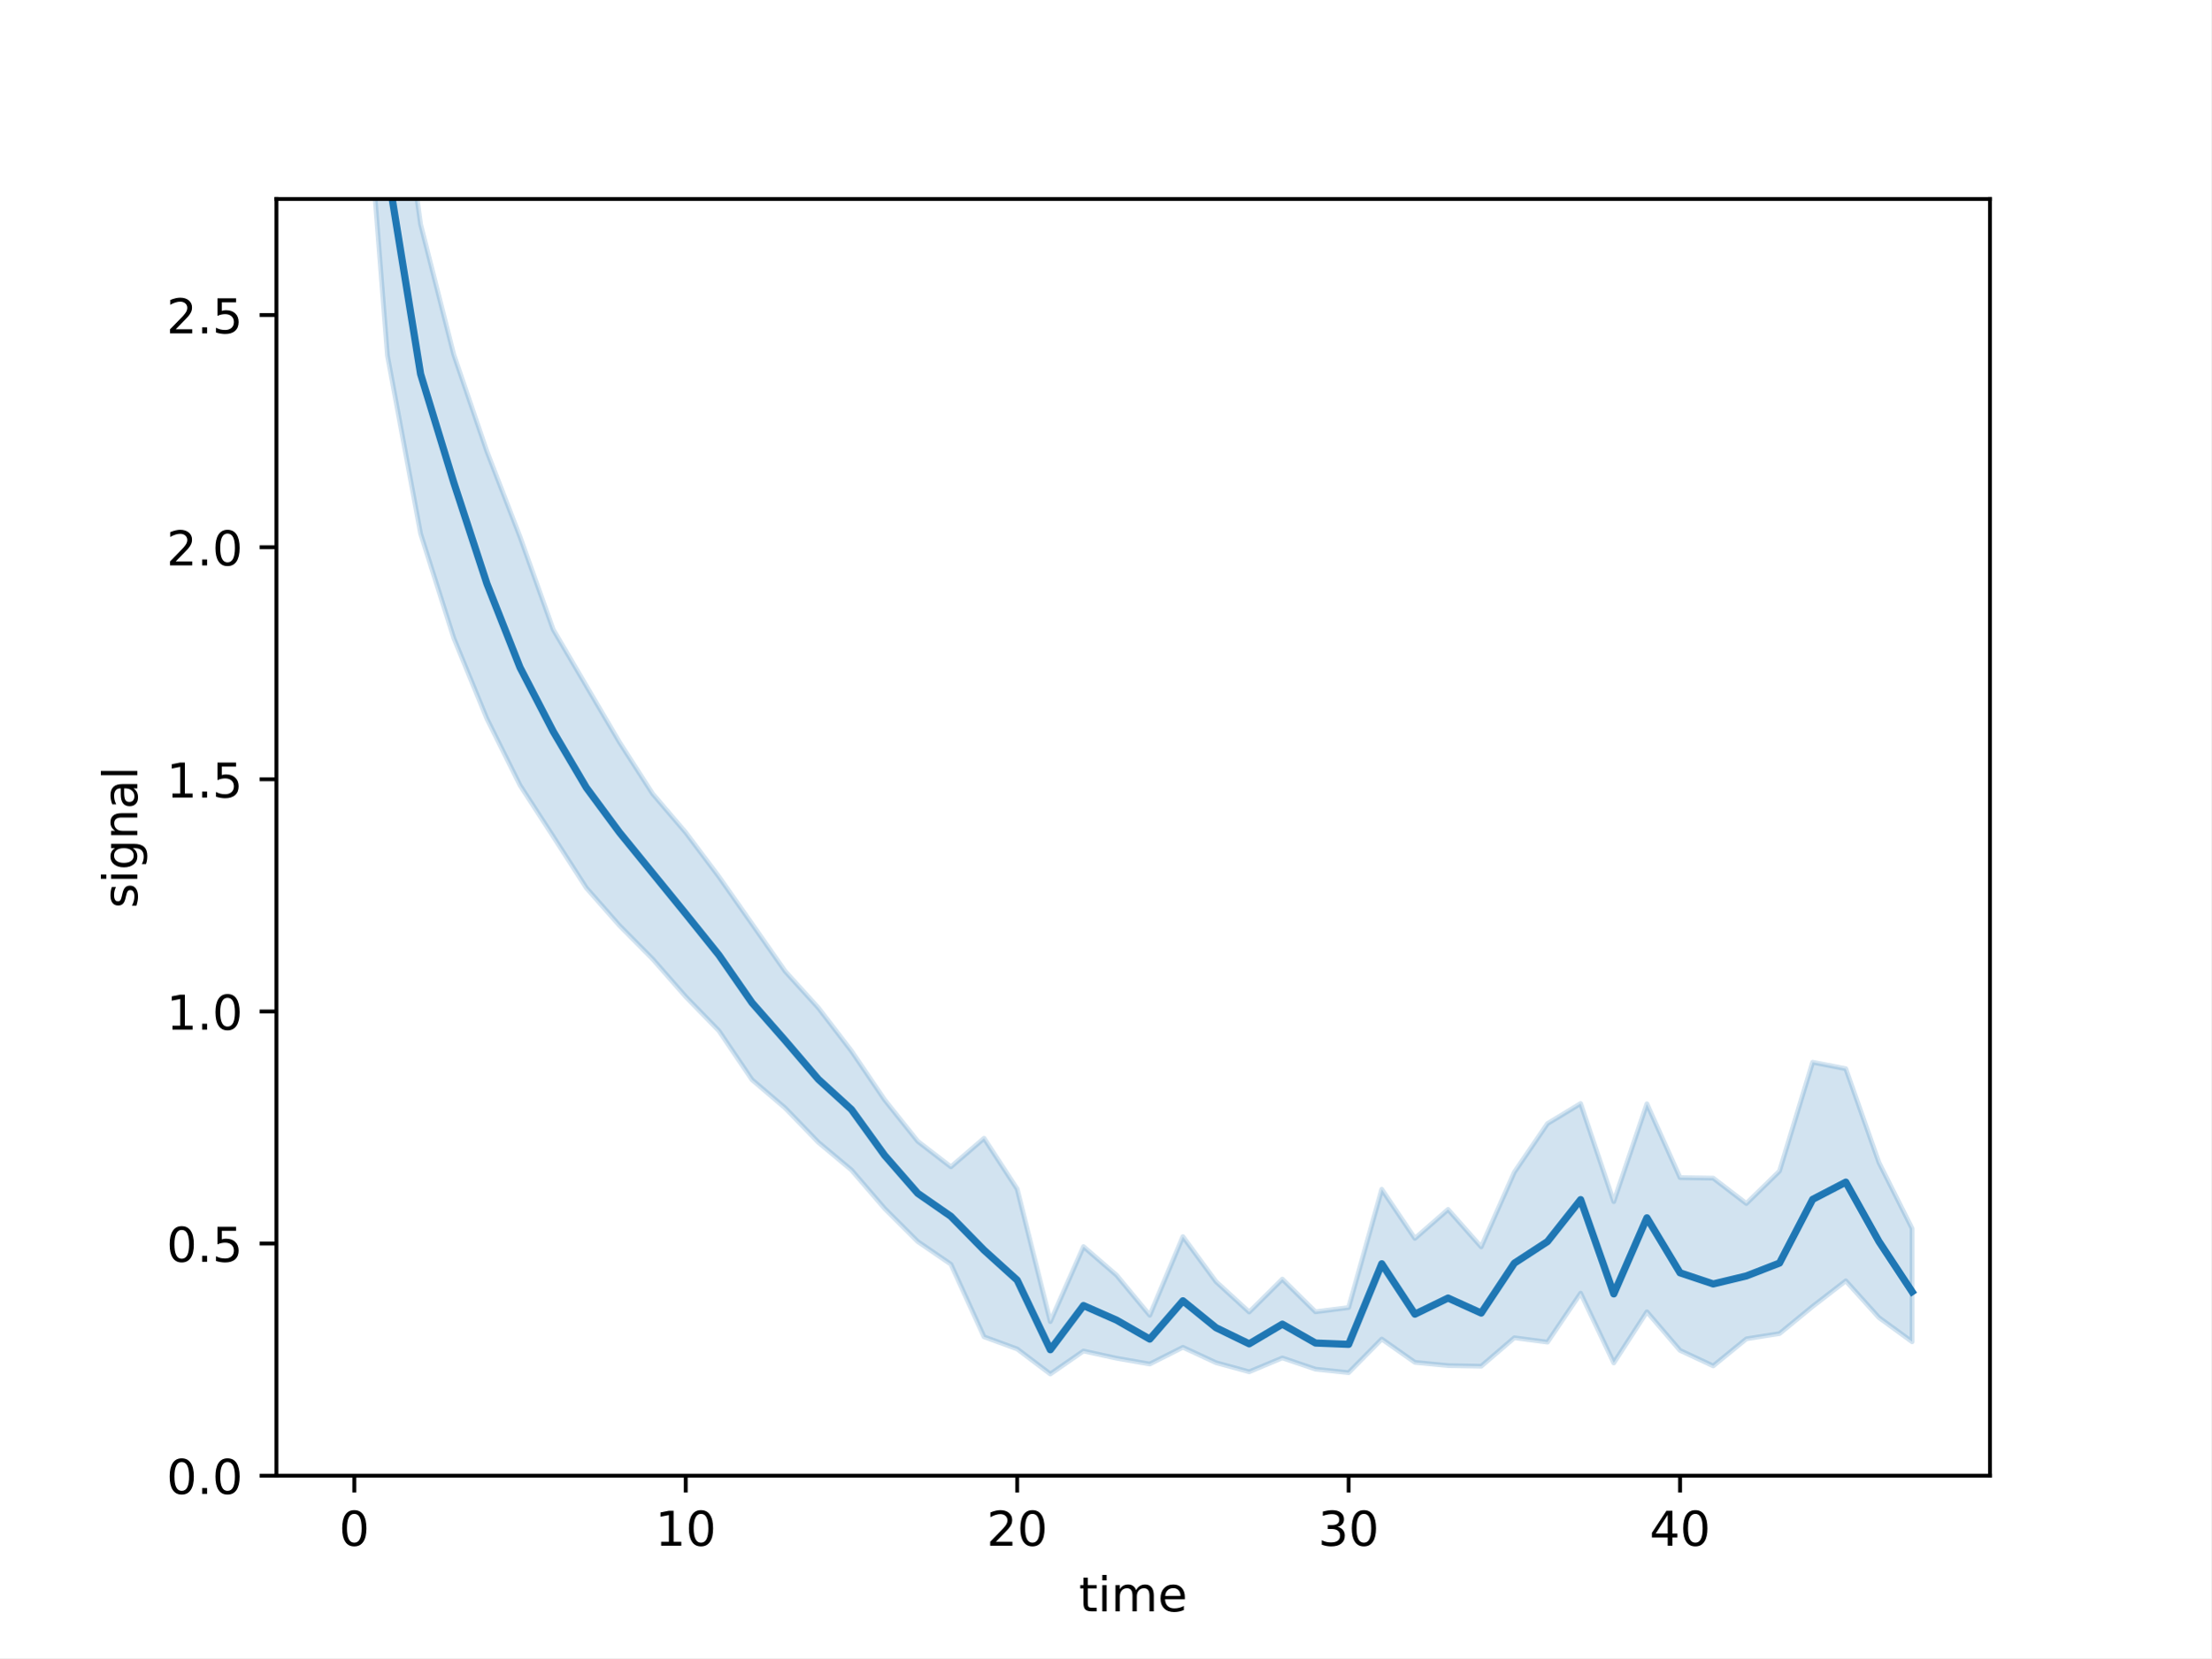
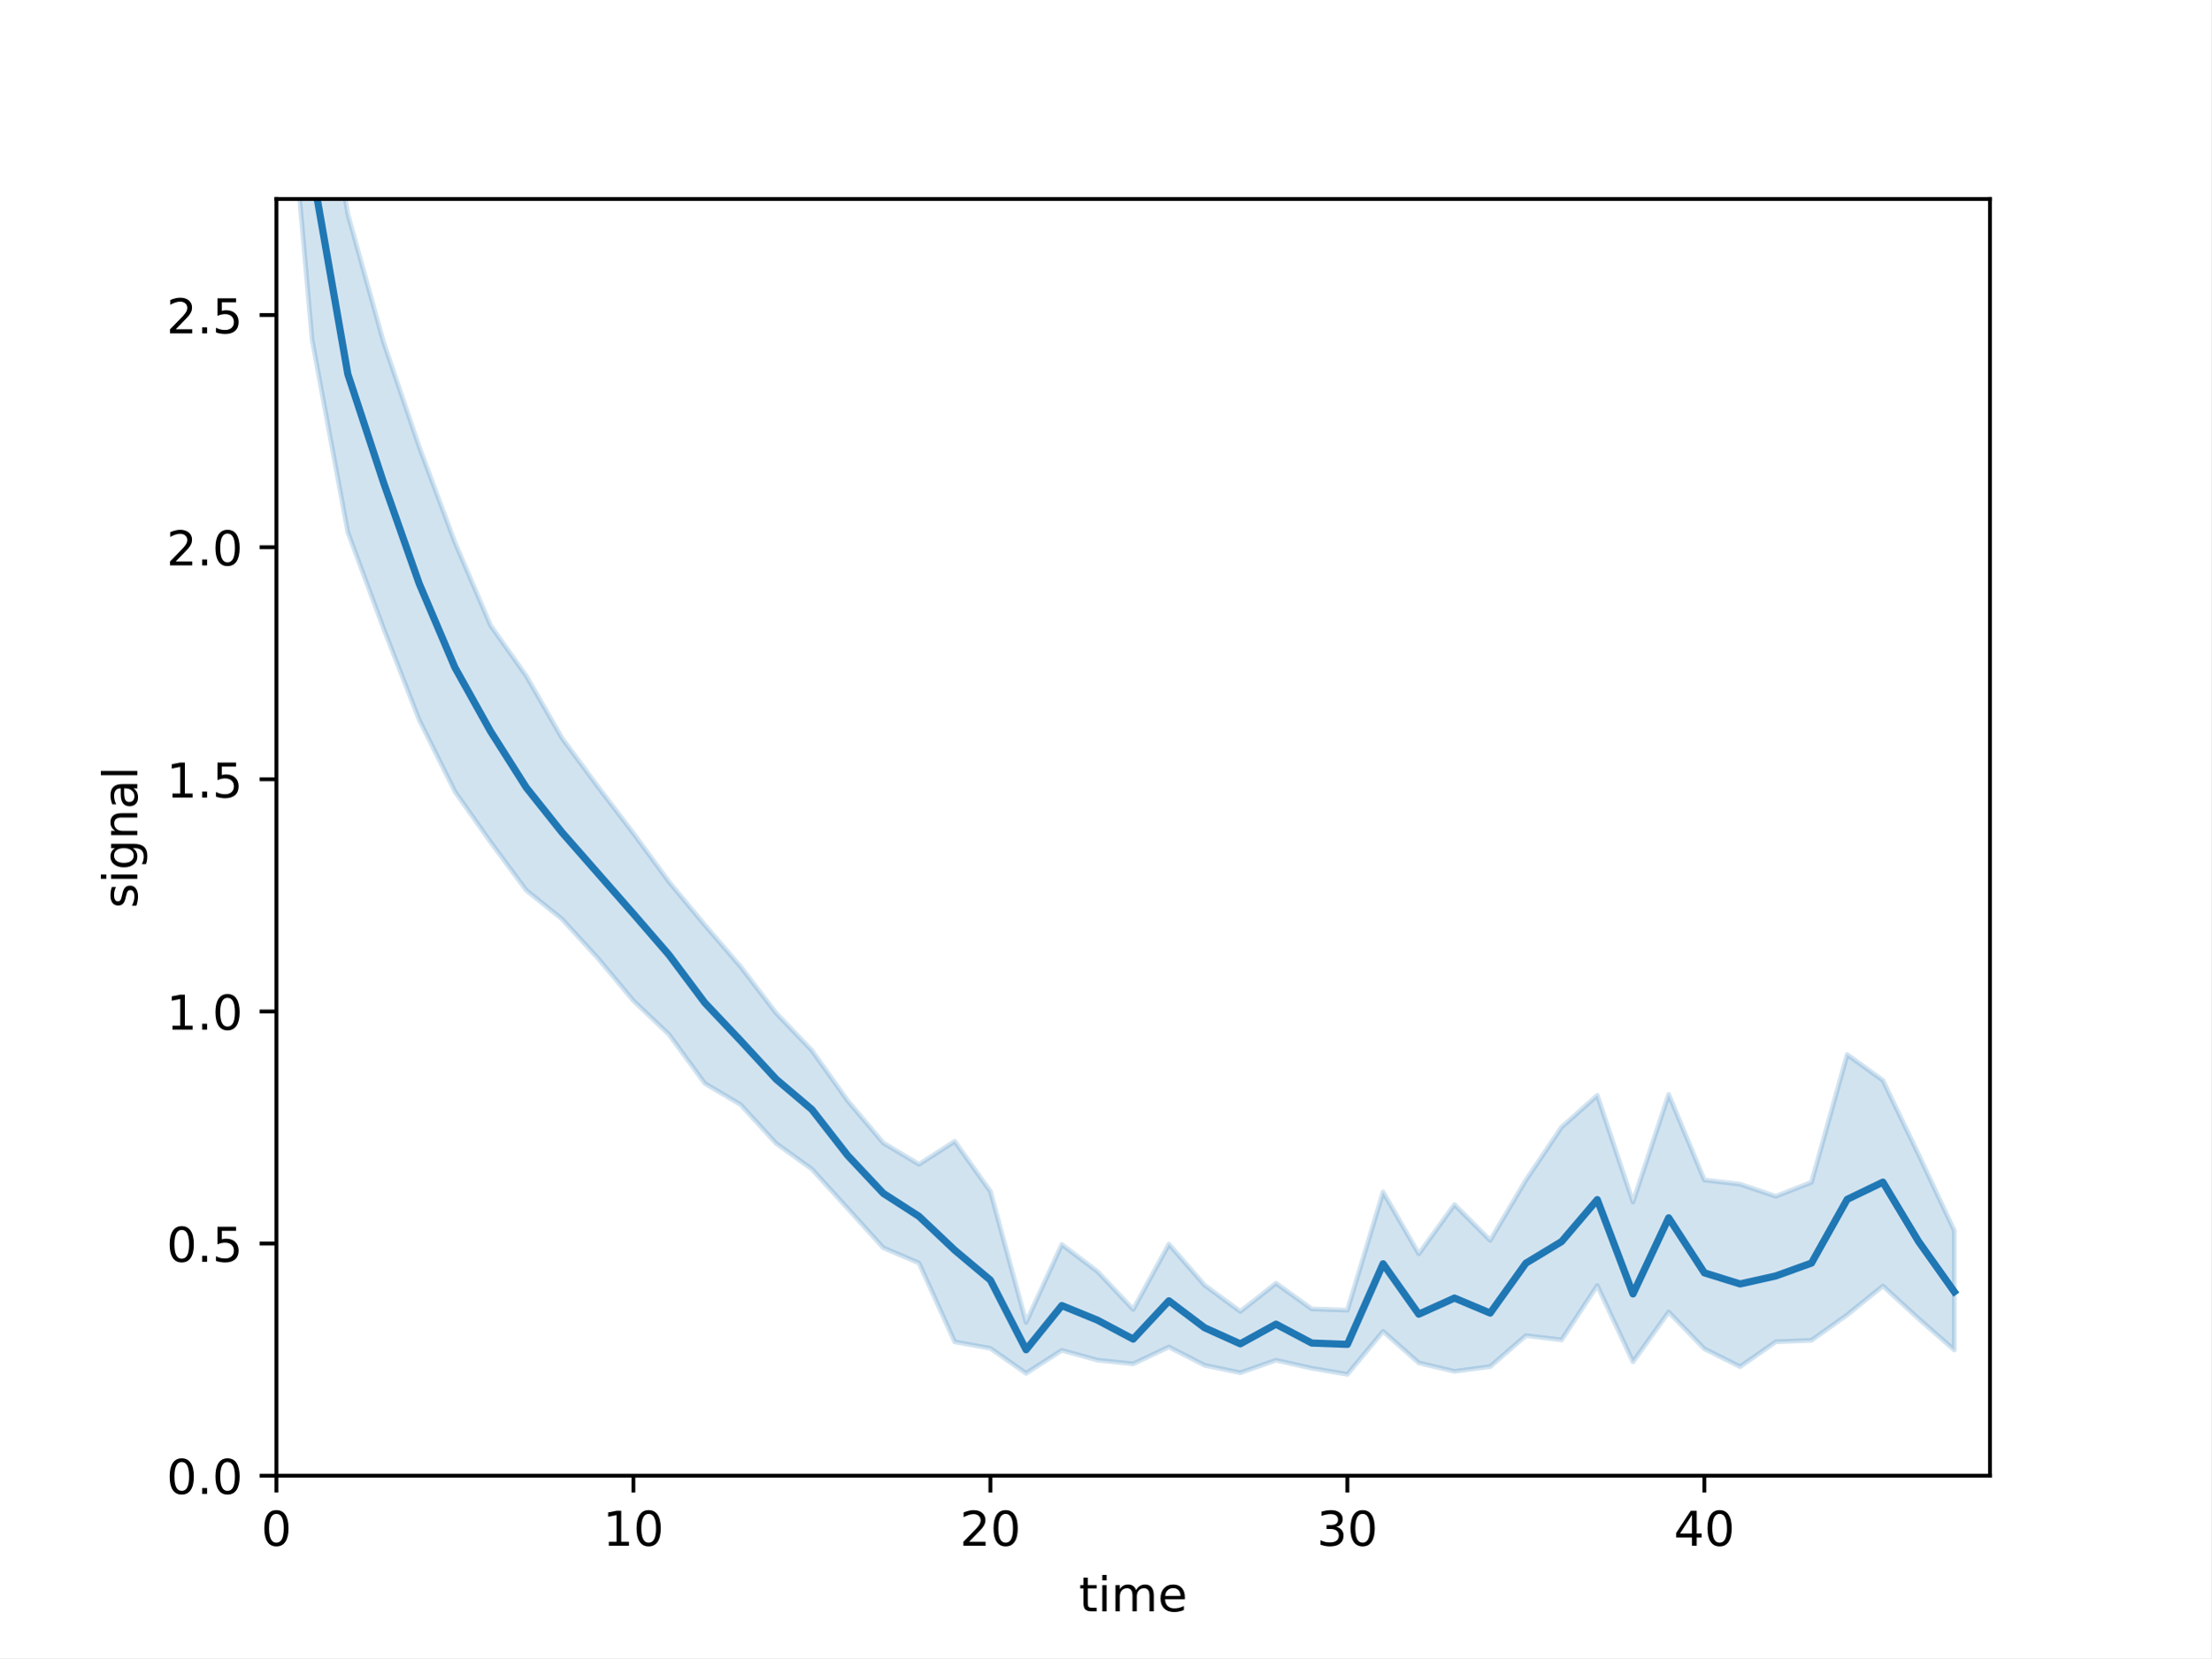
<svg xmlns="http://www.w3.org/2000/svg" xmlns:xlink="http://www.w3.org/1999/xlink" width="460.8pt" height="345.6pt" viewBox="0 0 460.8 345.6" version="1.1">
  <defs>
    <style type="text/css">*{stroke-linejoin: round; stroke-linecap: butt}</style>
  </defs>
  <g id="figure_1">
    <g id="patch_1">
      <path d="M 0 345.6  L 460.8 345.6  L 460.8 0  L 0 0  z " style="fill: #ffffff" />
    </g>
    <g id="axes_1">
      <g id="patch_2">
        <path d="M 57.6 307.584  L 414.72 307.584  L 414.72 41.472  L 57.6 41.472  z " style="fill: #ffffff" />
      </g>
      <g id="PolyCollection_1">
-         <path d="M 73.833 -89.397  L 73.833 -13.887  L 80.74 74.113  L 87.648 111.234  L 94.555 132.969  L 101.463 149.805  L 108.37 163.678  L 115.278 174.329  L 122.186 185.063  L 129.093 192.906  L 136.001 199.876  L 142.908 207.745  L 149.816 214.849  L 156.723 225.057  L 163.631 230.945  L 170.538 238.093  L 177.446 243.866  L 184.353 251.89  L 191.261 258.784  L 198.169 263.513  L 205.076 278.639  L 211.984 281.168  L 218.891 286.388  L 225.799 281.597  L 232.706 283.109  L 239.614 284.309  L 246.521 280.825  L 253.429 284.036  L 260.336 285.927  L 267.244 283.04  L 274.151 285.38  L 281.059 286.109  L 287.967 279.103  L 294.874 283.965  L 301.782 284.637  L 308.689 284.766  L 315.597 278.838  L 322.504 279.749  L 329.412 269.539  L 336.319 284.078  L 343.227 273.42  L 350.134 281.476  L 357.042 284.7  L 363.95 279.06  L 370.857 277.965  L 377.765 272.302  L 384.672 266.969  L 391.58 274.632  L 398.487 279.665  L 398.487 256.048  L 398.487 256.048  L 391.58 242.308  L 384.672 222.76  L 377.765 221.407  L 370.857 244.089  L 363.95 250.857  L 357.042 245.564  L 350.134 245.454  L 343.227 230.068  L 336.319 250.464  L 329.412 230.011  L 322.504 234.192  L 315.597 244.325  L 308.689 259.897  L 301.782 252.088  L 294.874 258.127  L 287.967 247.89  L 281.059 272.54  L 274.151 273.428  L 267.244 266.611  L 260.336 273.475  L 253.429 267.145  L 246.521 257.751  L 239.614 274.156  L 232.706 265.807  L 225.799 259.834  L 218.891 275.474  L 211.984 247.836  L 205.076 237.254  L 198.169 243.21  L 191.261 237.886  L 184.353 229.242  L 177.446 219.066  L 170.538 210.065  L 163.631 202.451  L 156.723 192.58  L 149.816 182.73  L 142.908 173.532  L 136.001 165.439  L 129.093 154.699  L 122.186 142.958  L 115.278 131.199  L 108.37 111.899  L 101.463 94.09  L 94.555 73.886  L 87.648 46.738  L 80.74 -2.695  L 73.833 -89.397  z " clip-path="url(#pe0c466bf73)" style="fill: #1f77b4; fill-opacity: 0.2; stroke: #1f77b4; stroke-opacity: 0.2" />
+         <path d="M 57.6 -93.882  L 57.6 -13.515  L 65.04 70.77  L 72.48 110.903  L 79.92 130.96  L 87.36 150.034  L 94.8 164.972  L 102.24 175.531  L 109.68 185.574  L 117.12 191.559  L 124.56 199.663  L 132 208.579  L 139.44 215.634  L 146.88 225.821  L 154.32 230.219  L 161.76 238.33  L 169.2 243.679  L 176.64 251.853  L 184.08 260.082  L 191.52 263.25  L 198.96 279.69  L 206.4 281.033  L 213.84 286.241  L 221.28 281.446  L 228.72 283.502  L 236.16 284.269  L 243.6 280.749  L 251.04 284.569  L 258.48 286.124  L 265.92 283.516  L 273.36 285.183  L 280.8 286.456  L 288.24 277.482  L 295.68 284.068  L 303.12 285.841  L 310.56 284.832  L 318 278.384  L 325.44 279.276  L 332.88 267.952  L 340.32 283.856  L 347.76 273.461  L 355.2 281.145  L 362.64 284.856  L 370.08 279.67  L 377.52 279.366  L 384.96 274.058  L 392.4 268.036  L 399.84 274.851  L 407.28 281.376  L 407.28 256.507  L 407.28 256.507  L 399.84 240.653  L 392.4 225.189  L 384.96 219.813  L 377.52 246.426  L 370.08 249.35  L 362.64 246.832  L 355.2 245.956  L 347.76 228.117  L 340.32 250.553  L 332.88 228.321  L 325.44 234.937  L 318 245.981  L 310.56 258.532  L 303.12 251.075  L 295.68 261.353  L 288.24 248.459  L 280.8 273.093  L 273.36 272.823  L 265.92 267.475  L 258.48 273.358  L 251.04 267.871  L 243.6 259.326  L 236.16 272.933  L 228.72 265.028  L 221.28 259.398  L 213.84 275.623  L 206.4 248.34  L 198.96 237.892  L 191.52 242.685  L 184.08 238.23  L 176.64 229.422  L 169.2 218.958  L 161.76 211.191  L 154.32 201.461  L 146.88 192.808  L 139.44 183.839  L 132 173.693  L 124.56 163.912  L 117.12 153.853  L 109.68 140.893  L 102.24 130.38  L 94.8 113.056  L 87.36 93.15  L 79.92 71.293  L 72.48 44.636  L 65.04 -0.36  L 57.6 -93.882  z " clip-path="url(#p9459d9e7d5)" style="fill: #1f77b4; fill-opacity: 0.2; stroke: #1f77b4; stroke-opacity: 0.2" />
      </g>
      <g id="matplotlib.axis_1">
        <g id="xtick_1">
          <g id="line2d_1">
            <defs>
-               <path id="m468555a3ab" d="M 0 0  L 0 3.5  " style="stroke: #000000; stroke-width: 0.8" />
-             </defs>
-             <g>
-               <use xlink:href="#m468555a3ab" x="73.833" y="307.584" style="stroke: #000000; stroke-width: 0.8" />
+               <path id="mb72759cccd" d="M 0 0  L 0 3.5  " style="stroke: #000000; stroke-width: 0.8" />
+             </defs>
+             <g>
+               <use xlink:href="#mb72759cccd" x="57.6" y="307.584" style="stroke: #000000; stroke-width: 0.8" />
            </g>
          </g>
          <g id="text_1">
-             <g transform="translate(70.65148 322.1824) scale(0.1 -0.1)">
+             <g transform="translate(54.41875 322.1824) scale(0.1 -0.1)">
              <defs>
                <path id="DejaVuSans-30" d="M 2034 4250  Q 1547 4250 1301 3770  Q 1056 3291 1056 2328  Q 1056 1369 1301 889  Q 1547 409 2034 409  Q 2525 409 2770 889  Q 3016 1369 3016 2328  Q 3016 3291 2770 3770  Q 2525 4250 2034 4250  z M 2034 4750  Q 2819 4750 3233 4129  Q 3647 3509 3647 2328  Q 3647 1150 3233 529  Q 2819 -91 2034 -91  Q 1250 -91 836 529  Q 422 1150 422 2328  Q 422 3509 836 4129  Q 1250 4750 2034 4750  z " transform="scale(0.015625)" />
              </defs>
              <use xlink:href="#DejaVuSans-30" />
            </g>
          </g>
        </g>
        <g id="xtick_2">
          <g id="line2d_2">
            <g>
-               <use xlink:href="#m468555a3ab" x="142.908" y="307.584" style="stroke: #000000; stroke-width: 0.8" />
+               <use xlink:href="#mb72759cccd" x="132" y="307.584" style="stroke: #000000; stroke-width: 0.8" />
            </g>
          </g>
          <g id="text_2">
-             <g transform="translate(136.5457 322.1824) scale(0.1 -0.1)">
+             <g transform="translate(125.6375 322.1824) scale(0.1 -0.1)">
              <defs>
                <path id="DejaVuSans-31" d="M 794 531  L 1825 531  L 1825 4091  L 703 3866  L 703 4441  L 1819 4666  L 2450 4666  L 2450 531  L 3481 531  L 3481 0  L 794 0  L 794 531  z " transform="scale(0.015625)" />
              </defs>
              <use xlink:href="#DejaVuSans-31" />
              <use xlink:href="#DejaVuSans-30" x="63.623" />
            </g>
          </g>
        </g>
        <g id="xtick_3">
          <g id="line2d_3">
            <g>
-               <use xlink:href="#m468555a3ab" x="211.984" y="307.584" style="stroke: #000000; stroke-width: 0.8" />
+               <use xlink:href="#mb72759cccd" x="206.4" y="307.584" style="stroke: #000000; stroke-width: 0.8" />
            </g>
          </g>
          <g id="text_3">
-             <g transform="translate(205.6211 322.1824) scale(0.1 -0.1)">
+             <g transform="translate(200.0375 322.1824) scale(0.1 -0.1)">
              <defs>
                <path id="DejaVuSans-32" d="M 1228 531  L 3431 531  L 3431 0  L 469 0  L 469 531  Q 828 903 1448 1529  Q 2069 2156 2228 2338  Q 2531 2678 2651 2914  Q 2772 3150 2772 3378  Q 2772 3750 2511 3984  Q 2250 4219 1831 4219  Q 1534 4219 1204 4116  Q 875 4013 500 3803  L 500 4441  Q 881 4594 1212 4672  Q 1544 4750 1819 4750  Q 2544 4750 2975 4387  Q 3406 4025 3406 3419  Q 3406 3131 3298 2873  Q 3191 2616 2906 2266  Q 2828 2175 2409 1742  Q 1991 1309 1228 531  z " transform="scale(0.015625)" />
              </defs>
              <use xlink:href="#DejaVuSans-32" />
              <use xlink:href="#DejaVuSans-30" x="63.623" />
            </g>
          </g>
        </g>
        <g id="xtick_4">
          <g id="line2d_4">
            <g>
-               <use xlink:href="#m468555a3ab" x="281.059" y="307.584" style="stroke: #000000; stroke-width: 0.8" />
+               <use xlink:href="#mb72759cccd" x="280.8" y="307.584" style="stroke: #000000; stroke-width: 0.8" />
            </g>
          </g>
          <g id="text_4">
-             <g transform="translate(274.6965 322.1824) scale(0.1 -0.1)">
+             <g transform="translate(274.4375 322.1824) scale(0.1 -0.1)">
              <defs>
                <path id="DejaVuSans-33" d="M 2597 2516  Q 3050 2419 3304 2112  Q 3559 1806 3559 1356  Q 3559 666 3084 287  Q 2609 -91 1734 -91  Q 1441 -91 1130 -33  Q 819 25 488 141  L 488 750  Q 750 597 1062 519  Q 1375 441 1716 441  Q 2309 441 2620 675  Q 2931 909 2931 1356  Q 2931 1769 2642 2001  Q 2353 2234 1838 2234  L 1294 2234  L 1294 2753  L 1863 2753  Q 2328 2753 2575 2939  Q 2822 3125 2822 3475  Q 2822 3834 2567 4026  Q 2313 4219 1838 4219  Q 1578 4219 1281 4162  Q 984 4106 628 3988  L 628 4550  Q 988 4650 1302 4700  Q 1616 4750 1894 4750  Q 2613 4750 3031 4423  Q 3450 4097 3450 3541  Q 3450 3153 3228 2886  Q 3006 2619 2597 2516  z " transform="scale(0.015625)" />
              </defs>
              <use xlink:href="#DejaVuSans-33" />
              <use xlink:href="#DejaVuSans-30" x="63.623" />
            </g>
          </g>
        </g>
        <g id="xtick_5">
          <g id="line2d_5">
            <g>
-               <use xlink:href="#m468555a3ab" x="350.134" y="307.584" style="stroke: #000000; stroke-width: 0.8" />
+               <use xlink:href="#mb72759cccd" x="355.2" y="307.584" style="stroke: #000000; stroke-width: 0.8" />
            </g>
          </g>
          <g id="text_5">
-             <g transform="translate(343.772 322.1824) scale(0.1 -0.1)">
+             <g transform="translate(348.8375 322.1824) scale(0.1 -0.1)">
              <defs>
                <path id="DejaVuSans-34" d="M 2419 4116  L 825 1625  L 2419 1625  L 2419 4116  z M 2253 4666  L 3047 4666  L 3047 1625  L 3713 1625  L 3713 1100  L 3047 1100  L 3047 0  L 2419 0  L 2419 1100  L 313 1100  L 313 1709  L 2253 4666  z " transform="scale(0.015625)" />
              </defs>
              <use xlink:href="#DejaVuSans-34" />
              <use xlink:href="#DejaVuSans-30" x="63.623" />
            </g>
          </g>
        </g>
        <g id="text_6">
          <g transform="translate(224.8639 335.8606) scale(0.1 -0.1)">
            <defs>
              <path id="DejaVuSans-74" d="M 1172 4494  L 1172 3500  L 2356 3500  L 2356 3053  L 1172 3053  L 1172 1153  Q 1172 725 1289 603  Q 1406 481 1766 481  L 2356 481  L 2356 0  L 1766 0  Q 1100 0 847 248  Q 594 497 594 1153  L 594 3053  L 172 3053  L 172 3500  L 594 3500  L 594 4494  L 1172 4494  z " transform="scale(0.015625)" />
              <path id="DejaVuSans-69" d="M 603 3500  L 1178 3500  L 1178 0  L 603 0  L 603 3500  z M 603 4863  L 1178 4863  L 1178 4134  L 603 4134  L 603 4863  z " transform="scale(0.015625)" />
              <path id="DejaVuSans-6d" d="M 3328 2828  Q 3544 3216 3844 3400  Q 4144 3584 4550 3584  Q 5097 3584 5394 3201  Q 5691 2819 5691 2113  L 5691 0  L 5113 0  L 5113 2094  Q 5113 2597 4934 2840  Q 4756 3084 4391 3084  Q 3944 3084 3684 2787  Q 3425 2491 3425 1978  L 3425 0  L 2847 0  L 2847 2094  Q 2847 2600 2669 2842  Q 2491 3084 2119 3084  Q 1678 3084 1418 2786  Q 1159 2488 1159 1978  L 1159 0  L 581 0  L 581 3500  L 1159 3500  L 1159 2956  Q 1356 3278 1631 3431  Q 1906 3584 2284 3584  Q 2666 3584 2933 3390  Q 3200 3197 3328 2828  z " transform="scale(0.015625)" />
              <path id="DejaVuSans-65" d="M 3597 1894  L 3597 1613  L 953 1613  Q 991 1019 1311 708  Q 1631 397 2203 397  Q 2534 397 2845 478  Q 3156 559 3463 722  L 3463 178  Q 3153 47 2828 -22  Q 2503 -91 2169 -91  Q 1331 -91 842 396  Q 353 884 353 1716  Q 353 2575 817 3079  Q 1281 3584 2069 3584  Q 2775 3584 3186 3129  Q 3597 2675 3597 1894  z M 3022 2063  Q 3016 2534 2758 2815  Q 2500 3097 2075 3097  Q 1594 3097 1305 2825  Q 1016 2553 972 2059  L 3022 2063  z " transform="scale(0.015625)" />
            </defs>
            <use xlink:href="#DejaVuSans-74" />
            <use xlink:href="#DejaVuSans-69" x="39.209" />
            <use xlink:href="#DejaVuSans-6d" x="66.992" />
            <use xlink:href="#DejaVuSans-65" x="164.404" />
          </g>
        </g>
      </g>
      <g id="matplotlib.axis_2">
        <g id="ytick_1">
          <g id="line2d_6">
            <defs>
-               <path id="m5b7502a8aa" d="M 0 0  L -3.5 0  " style="stroke: #000000; stroke-width: 0.8" />
-             </defs>
-             <g>
-               <use xlink:href="#m5b7502a8aa" x="57.6" y="307.584" style="stroke: #000000; stroke-width: 0.8" />
+               <path id="m45aba8be54" d="M 0 0  L -3.5 0  " style="stroke: #000000; stroke-width: 0.8" />
+             </defs>
+             <g>
+               <use xlink:href="#m45aba8be54" x="57.6" y="307.584" style="stroke: #000000; stroke-width: 0.8" />
            </g>
          </g>
          <g id="text_7">
            <g transform="translate(34.69687 311.3832) scale(0.1 -0.1)">
              <defs>
                <path id="DejaVuSans-2e" d="M 684 794  L 1344 794  L 1344 0  L 684 0  L 684 794  z " transform="scale(0.015625)" />
              </defs>
              <use xlink:href="#DejaVuSans-30" />
              <use xlink:href="#DejaVuSans-2e" x="63.623" />
              <use xlink:href="#DejaVuSans-30" x="95.41" />
            </g>
          </g>
        </g>
        <g id="ytick_2">
          <g id="line2d_7">
            <g>
-               <use xlink:href="#m5b7502a8aa" x="57.6" y="259.2" style="stroke: #000000; stroke-width: 0.8" />
+               <use xlink:href="#m45aba8be54" x="57.6" y="259.2" style="stroke: #000000; stroke-width: 0.8" />
            </g>
          </g>
          <g id="text_8">
            <g transform="translate(34.69687 262.9992) scale(0.1 -0.1)">
              <defs>
                <path id="DejaVuSans-35" d="M 691 4666  L 3169 4666  L 3169 4134  L 1269 4134  L 1269 2991  Q 1406 3038 1543 3061  Q 1681 3084 1819 3084  Q 2600 3084 3056 2656  Q 3513 2228 3513 1497  Q 3513 744 3044 326  Q 2575 -91 1722 -91  Q 1428 -91 1123 -41  Q 819 9 494 109  L 494 744  Q 775 591 1075 516  Q 1375 441 1709 441  Q 2250 441 2565 725  Q 2881 1009 2881 1497  Q 2881 1984 2565 2268  Q 2250 2553 1709 2553  Q 1456 2553 1204 2497  Q 953 2441 691 2322  L 691 4666  z " transform="scale(0.015625)" />
              </defs>
              <use xlink:href="#DejaVuSans-30" />
              <use xlink:href="#DejaVuSans-2e" x="63.623" />
              <use xlink:href="#DejaVuSans-35" x="95.41" />
            </g>
          </g>
        </g>
        <g id="ytick_3">
          <g id="line2d_8">
            <g>
-               <use xlink:href="#m5b7502a8aa" x="57.6" y="210.816" style="stroke: #000000; stroke-width: 0.8" />
+               <use xlink:href="#m45aba8be54" x="57.6" y="210.816" style="stroke: #000000; stroke-width: 0.8" />
            </g>
          </g>
          <g id="text_9">
            <g transform="translate(34.69687 214.6152) scale(0.1 -0.1)">
              <use xlink:href="#DejaVuSans-31" />
              <use xlink:href="#DejaVuSans-2e" x="63.623" />
              <use xlink:href="#DejaVuSans-30" x="95.41" />
            </g>
          </g>
        </g>
        <g id="ytick_4">
          <g id="line2d_9">
            <g>
-               <use xlink:href="#m5b7502a8aa" x="57.6" y="162.432" style="stroke: #000000; stroke-width: 0.8" />
+               <use xlink:href="#m45aba8be54" x="57.6" y="162.432" style="stroke: #000000; stroke-width: 0.8" />
            </g>
          </g>
          <g id="text_10">
            <g transform="translate(34.69687 166.2312) scale(0.1 -0.1)">
              <use xlink:href="#DejaVuSans-31" />
              <use xlink:href="#DejaVuSans-2e" x="63.623" />
              <use xlink:href="#DejaVuSans-35" x="95.41" />
            </g>
          </g>
        </g>
        <g id="ytick_5">
          <g id="line2d_10">
            <g>
-               <use xlink:href="#m5b7502a8aa" x="57.6" y="114.048" style="stroke: #000000; stroke-width: 0.8" />
+               <use xlink:href="#m45aba8be54" x="57.6" y="114.048" style="stroke: #000000; stroke-width: 0.8" />
            </g>
          </g>
          <g id="text_11">
            <g transform="translate(34.69687 117.8472) scale(0.1 -0.1)">
              <use xlink:href="#DejaVuSans-32" />
              <use xlink:href="#DejaVuSans-2e" x="63.623" />
              <use xlink:href="#DejaVuSans-30" x="95.41" />
            </g>
          </g>
        </g>
        <g id="ytick_6">
          <g id="line2d_11">
            <g>
-               <use xlink:href="#m5b7502a8aa" x="57.6" y="65.664" style="stroke: #000000; stroke-width: 0.8" />
+               <use xlink:href="#m45aba8be54" x="57.6" y="65.664" style="stroke: #000000; stroke-width: 0.8" />
            </g>
          </g>
          <g id="text_12">
            <g transform="translate(34.69687 69.46322) scale(0.1 -0.1)">
              <use xlink:href="#DejaVuSans-32" />
              <use xlink:href="#DejaVuSans-2e" x="63.623" />
              <use xlink:href="#DejaVuSans-35" x="95.41" />
            </g>
          </g>
        </g>
        <g id="text_13">
          <g transform="translate(28.61719 189.3178) rotate(-90) scale(0.1 -0.1)">
            <defs>
              <path id="DejaVuSans-73" d="M 2834 3397  L 2834 2853  Q 2591 2978 2328 3040  Q 2066 3103 1784 3103  Q 1356 3103 1142 2972  Q 928 2841 928 2578  Q 928 2378 1081 2264  Q 1234 2150 1697 2047  L 1894 2003  Q 2506 1872 2764 1633  Q 3022 1394 3022 966  Q 3022 478 2636 193  Q 2250 -91 1575 -91  Q 1294 -91 989 -36  Q 684 19 347 128  L 347 722  Q 666 556 975 473  Q 1284 391 1588 391  Q 1994 391 2212 530  Q 2431 669 2431 922  Q 2431 1156 2273 1281  Q 2116 1406 1581 1522  L 1381 1569  Q 847 1681 609 1914  Q 372 2147 372 2553  Q 372 3047 722 3315  Q 1072 3584 1716 3584  Q 2034 3584 2315 3537  Q 2597 3491 2834 3397  z " transform="scale(0.015625)" />
              <path id="DejaVuSans-67" d="M 2906 1791  Q 2906 2416 2648 2759  Q 2391 3103 1925 3103  Q 1463 3103 1205 2759  Q 947 2416 947 1791  Q 947 1169 1205 825  Q 1463 481 1925 481  Q 2391 481 2648 825  Q 2906 1169 2906 1791  z M 3481 434  Q 3481 -459 3084 -895  Q 2688 -1331 1869 -1331  Q 1566 -1331 1297 -1286  Q 1028 -1241 775 -1147  L 775 -588  Q 1028 -725 1275 -790  Q 1522 -856 1778 -856  Q 2344 -856 2625 -561  Q 2906 -266 2906 331  L 2906 616  Q 2728 306 2450 153  Q 2172 0 1784 0  Q 1141 0 747 490  Q 353 981 353 1791  Q 353 2603 747 3093  Q 1141 3584 1784 3584  Q 2172 3584 2450 3431  Q 2728 3278 2906 2969  L 2906 3500  L 3481 3500  L 3481 434  z " transform="scale(0.015625)" />
              <path id="DejaVuSans-6e" d="M 3513 2113  L 3513 0  L 2938 0  L 2938 2094  Q 2938 2591 2744 2837  Q 2550 3084 2163 3084  Q 1697 3084 1428 2787  Q 1159 2491 1159 1978  L 1159 0  L 581 0  L 581 3500  L 1159 3500  L 1159 2956  Q 1366 3272 1645 3428  Q 1925 3584 2291 3584  Q 2894 3584 3203 3211  Q 3513 2838 3513 2113  z " transform="scale(0.015625)" />
              <path id="DejaVuSans-61" d="M 2194 1759  Q 1497 1759 1228 1600  Q 959 1441 959 1056  Q 959 750 1161 570  Q 1363 391 1709 391  Q 2188 391 2477 730  Q 2766 1069 2766 1631  L 2766 1759  L 2194 1759  z M 3341 1997  L 3341 0  L 2766 0  L 2766 531  Q 2569 213 2275 61  Q 1981 -91 1556 -91  Q 1019 -91 701 211  Q 384 513 384 1019  Q 384 1609 779 1909  Q 1175 2209 1959 2209  L 2766 2209  L 2766 2266  Q 2766 2663 2505 2880  Q 2244 3097 1772 3097  Q 1472 3097 1187 3025  Q 903 2953 641 2809  L 641 3341  Q 956 3463 1253 3523  Q 1550 3584 1831 3584  Q 2591 3584 2966 3190  Q 3341 2797 3341 1997  z " transform="scale(0.015625)" />
              <path id="DejaVuSans-6c" d="M 603 4863  L 1178 4863  L 1178 0  L 603 0  L 603 4863  z " transform="scale(0.015625)" />
            </defs>
            <use xlink:href="#DejaVuSans-73" />
            <use xlink:href="#DejaVuSans-69" x="52.1" />
            <use xlink:href="#DejaVuSans-67" x="79.883" />
            <use xlink:href="#DejaVuSans-6e" x="143.359" />
            <use xlink:href="#DejaVuSans-61" x="206.738" />
            <use xlink:href="#DejaVuSans-6c" x="268.018" />
          </g>
        </g>
      </g>
      <g id="line2d_12">
-         <path d="M 77.886 -1  L 80.74 35.314  L 87.648 77.955  L 94.555 100.551  L 101.463 121.64  L 108.37 139.121  L 115.278 152.442  L 122.186 164.156  L 129.093 173.495  L 136.001 181.977  L 142.908 190.46  L 149.816 199.061  L 156.723 209.008  L 163.631 216.878  L 170.538 224.95  L 177.446 231.257  L 184.353 240.812  L 191.261 248.73  L 198.169 253.527  L 205.076 260.57  L 211.984 266.816  L 218.891 281.329  L 225.799 272.122  L 232.706 275.163  L 239.614 279.111  L 246.521 271.133  L 253.429 276.744  L 260.336 280.098  L 267.244 275.999  L 274.151 279.932  L 281.059 280.21  L 287.967 263.413  L 294.874 273.915  L 301.782 270.559  L 308.689 273.686  L 315.597 263.286  L 322.504 258.782  L 329.412 250.046  L 336.319 269.69  L 343.227 253.837  L 350.134 265.302  L 357.042 267.615  L 363.95 265.951  L 370.857 263.266  L 377.765 249.986  L 384.672 246.398  L 391.58 258.766  L 398.487 269.233  " clip-path="url(#pe0c466bf73)" style="fill: none; stroke: #1f77b4; stroke-width: 1.5; stroke-linecap: square" />
+         <path d="M 61.966 -1  L 65.04 35.314  L 72.48 77.955  L 79.92 100.551  L 87.36 121.64  L 94.8 139.121  L 102.24 152.442  L 109.68 164.156  L 117.12 173.495  L 124.56 181.977  L 132 190.46  L 139.44 199.061  L 146.88 209.008  L 154.32 216.878  L 161.76 224.95  L 169.2 231.257  L 176.64 240.812  L 184.08 248.73  L 191.52 253.527  L 198.96 260.57  L 206.4 266.816  L 213.84 281.329  L 221.28 272.122  L 228.72 275.163  L 236.16 279.111  L 243.6 271.133  L 251.04 276.744  L 258.48 280.098  L 265.92 275.999  L 273.36 279.932  L 280.8 280.21  L 288.24 263.413  L 295.68 273.915  L 303.12 270.559  L 310.56 273.686  L 318 263.286  L 325.44 258.782  L 332.88 250.046  L 340.32 269.69  L 347.76 253.837  L 355.2 265.302  L 362.64 267.615  L 370.08 265.951  L 377.52 263.266  L 384.96 249.986  L 392.4 246.398  L 399.84 258.766  L 407.28 269.233  " clip-path="url(#p9459d9e7d5)" style="fill: none; stroke: #1f77b4; stroke-width: 1.5; stroke-linecap: square" />
      </g>
      <g id="patch_3">
        <path d="M 57.6 307.584  L 57.6 41.472  " style="fill: none; stroke: #000000; stroke-width: 0.8; stroke-linejoin: miter; stroke-linecap: square" />
      </g>
      <g id="patch_4">
        <path d="M 414.72 307.584  L 414.72 41.472  " style="fill: none; stroke: #000000; stroke-width: 0.8; stroke-linejoin: miter; stroke-linecap: square" />
      </g>
      <g id="patch_5">
        <path d="M 57.6 307.584  L 414.72 307.584  " style="fill: none; stroke: #000000; stroke-width: 0.8; stroke-linejoin: miter; stroke-linecap: square" />
      </g>
      <g id="patch_6">
        <path d="M 57.6 41.472  L 414.72 41.472  " style="fill: none; stroke: #000000; stroke-width: 0.8; stroke-linejoin: miter; stroke-linecap: square" />
      </g>
    </g>
  </g>
  <defs>
-     <clipPath id="pe0c466bf73">
+     <clipPath id="p9459d9e7d5">
      <rect x="57.6" y="41.472" width="357.12" height="266.112" />
    </clipPath>
  </defs>
</svg>
